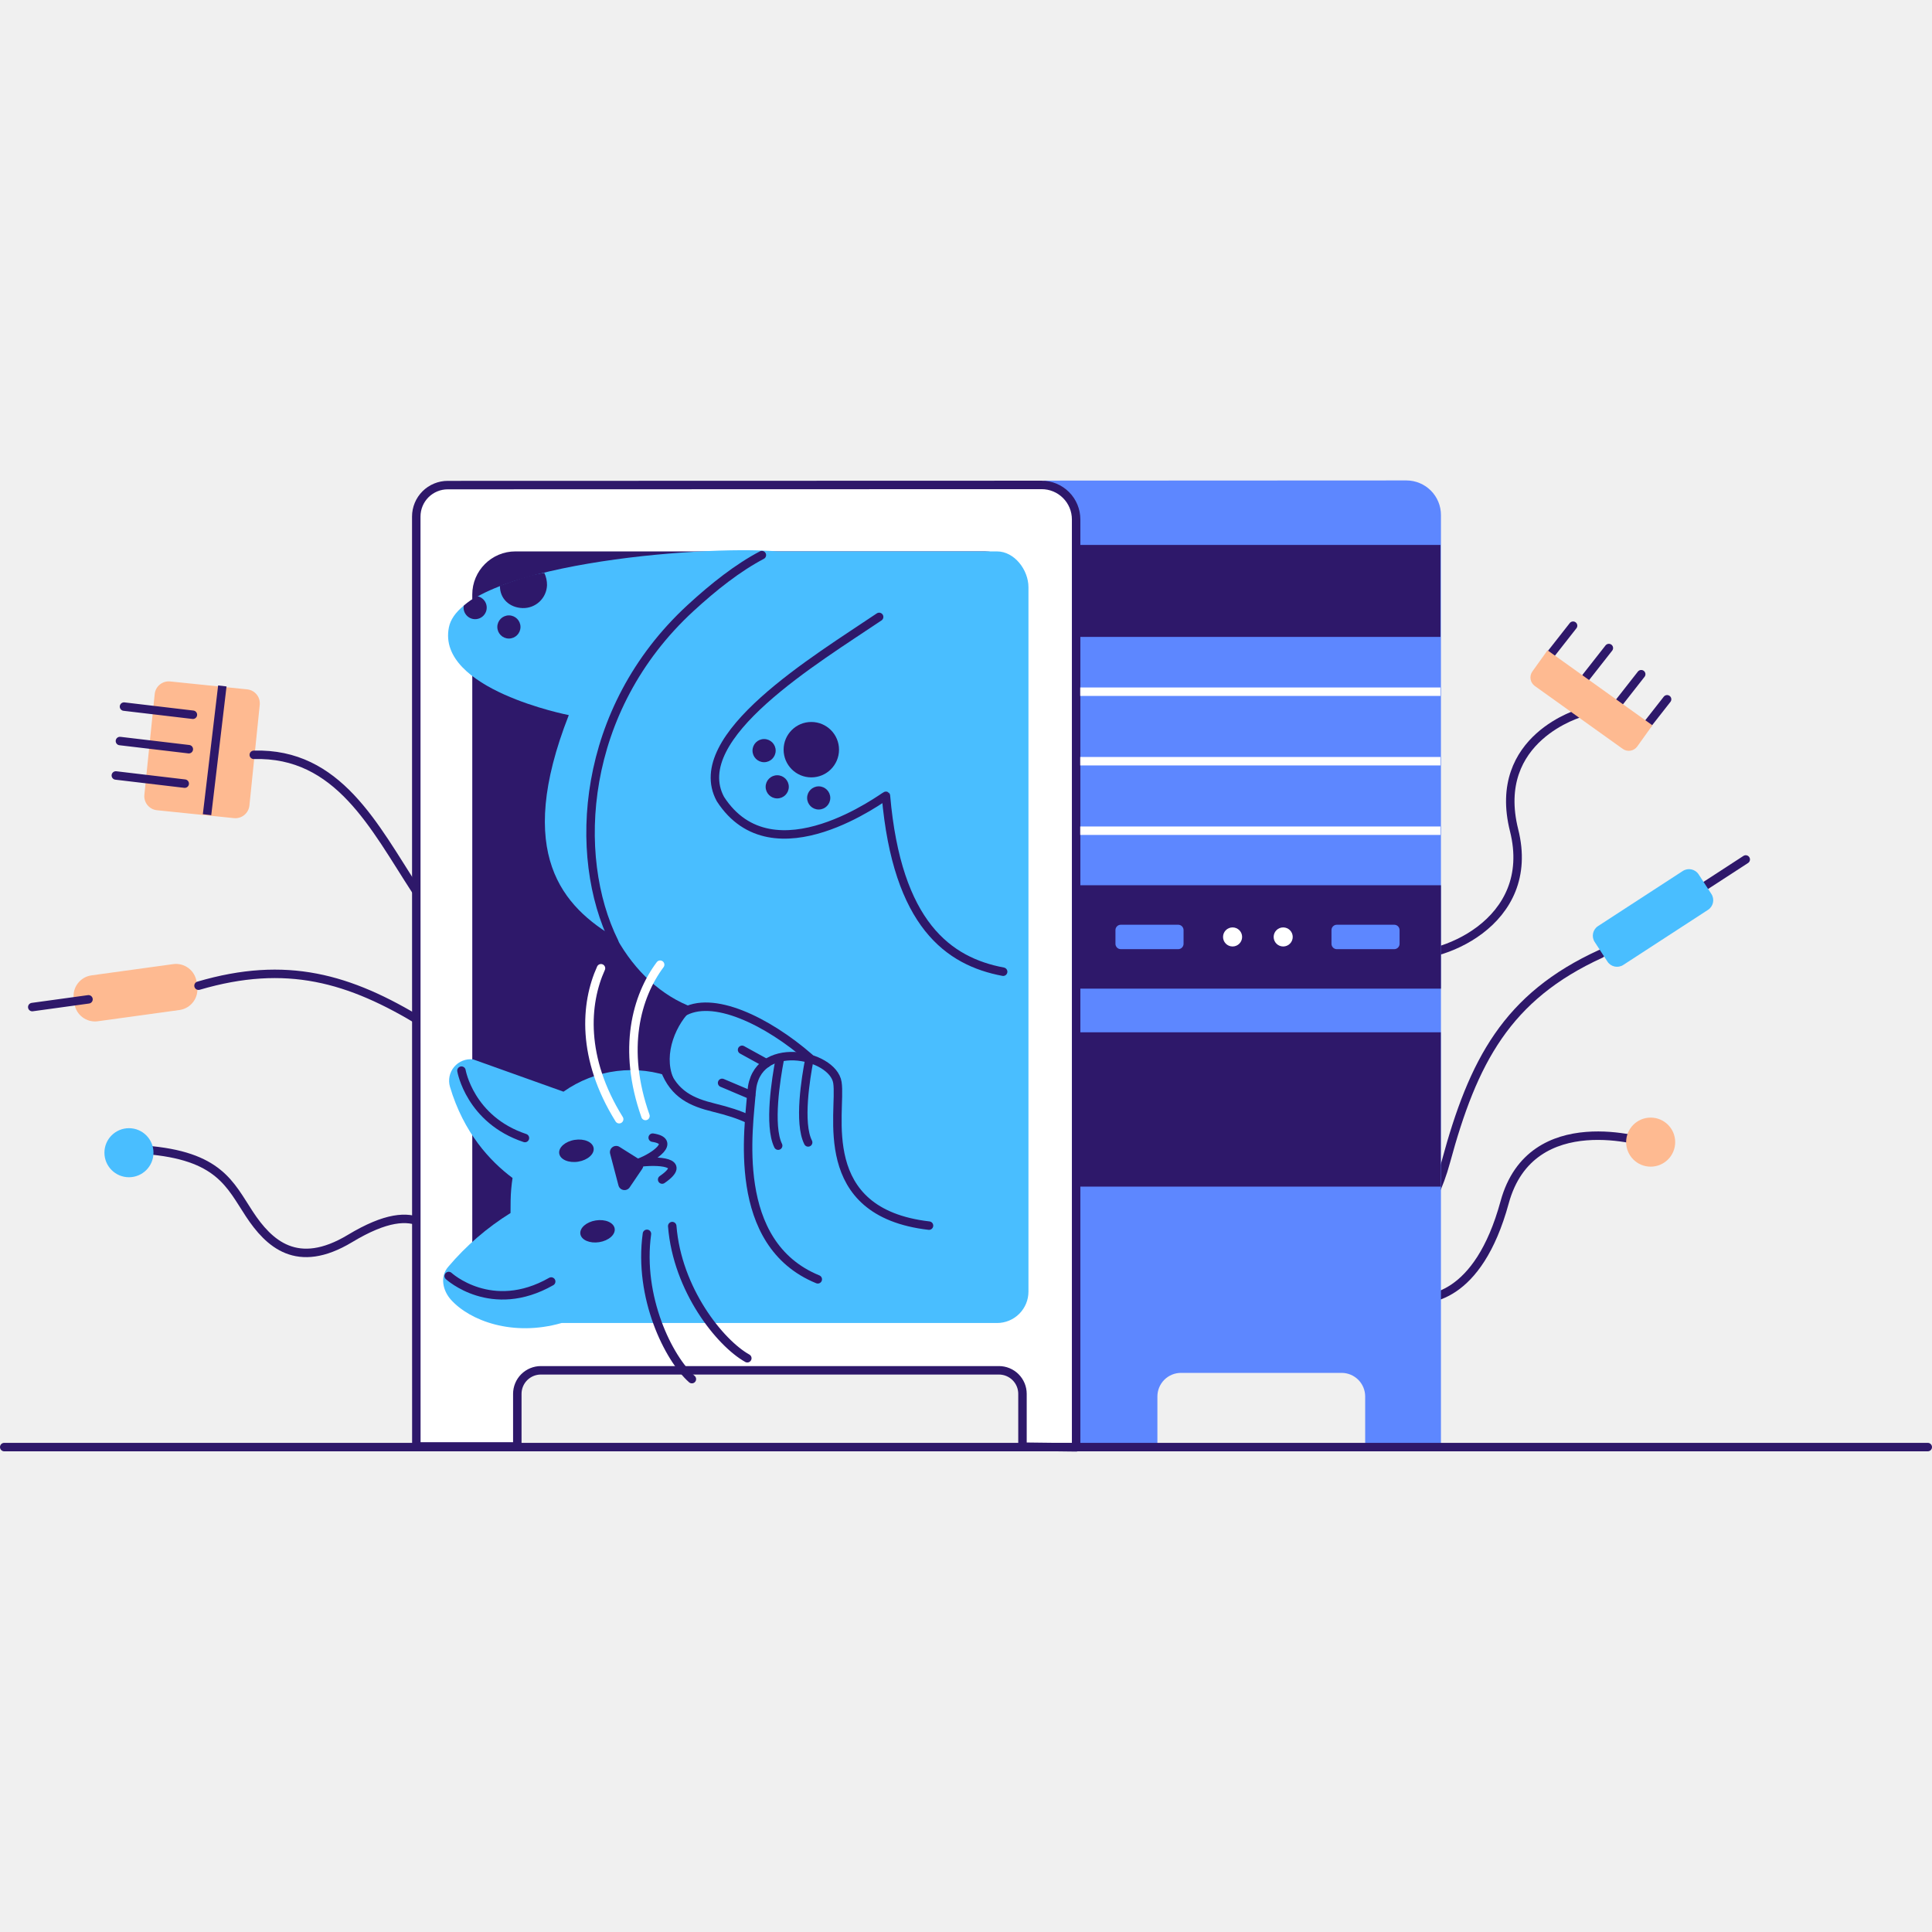
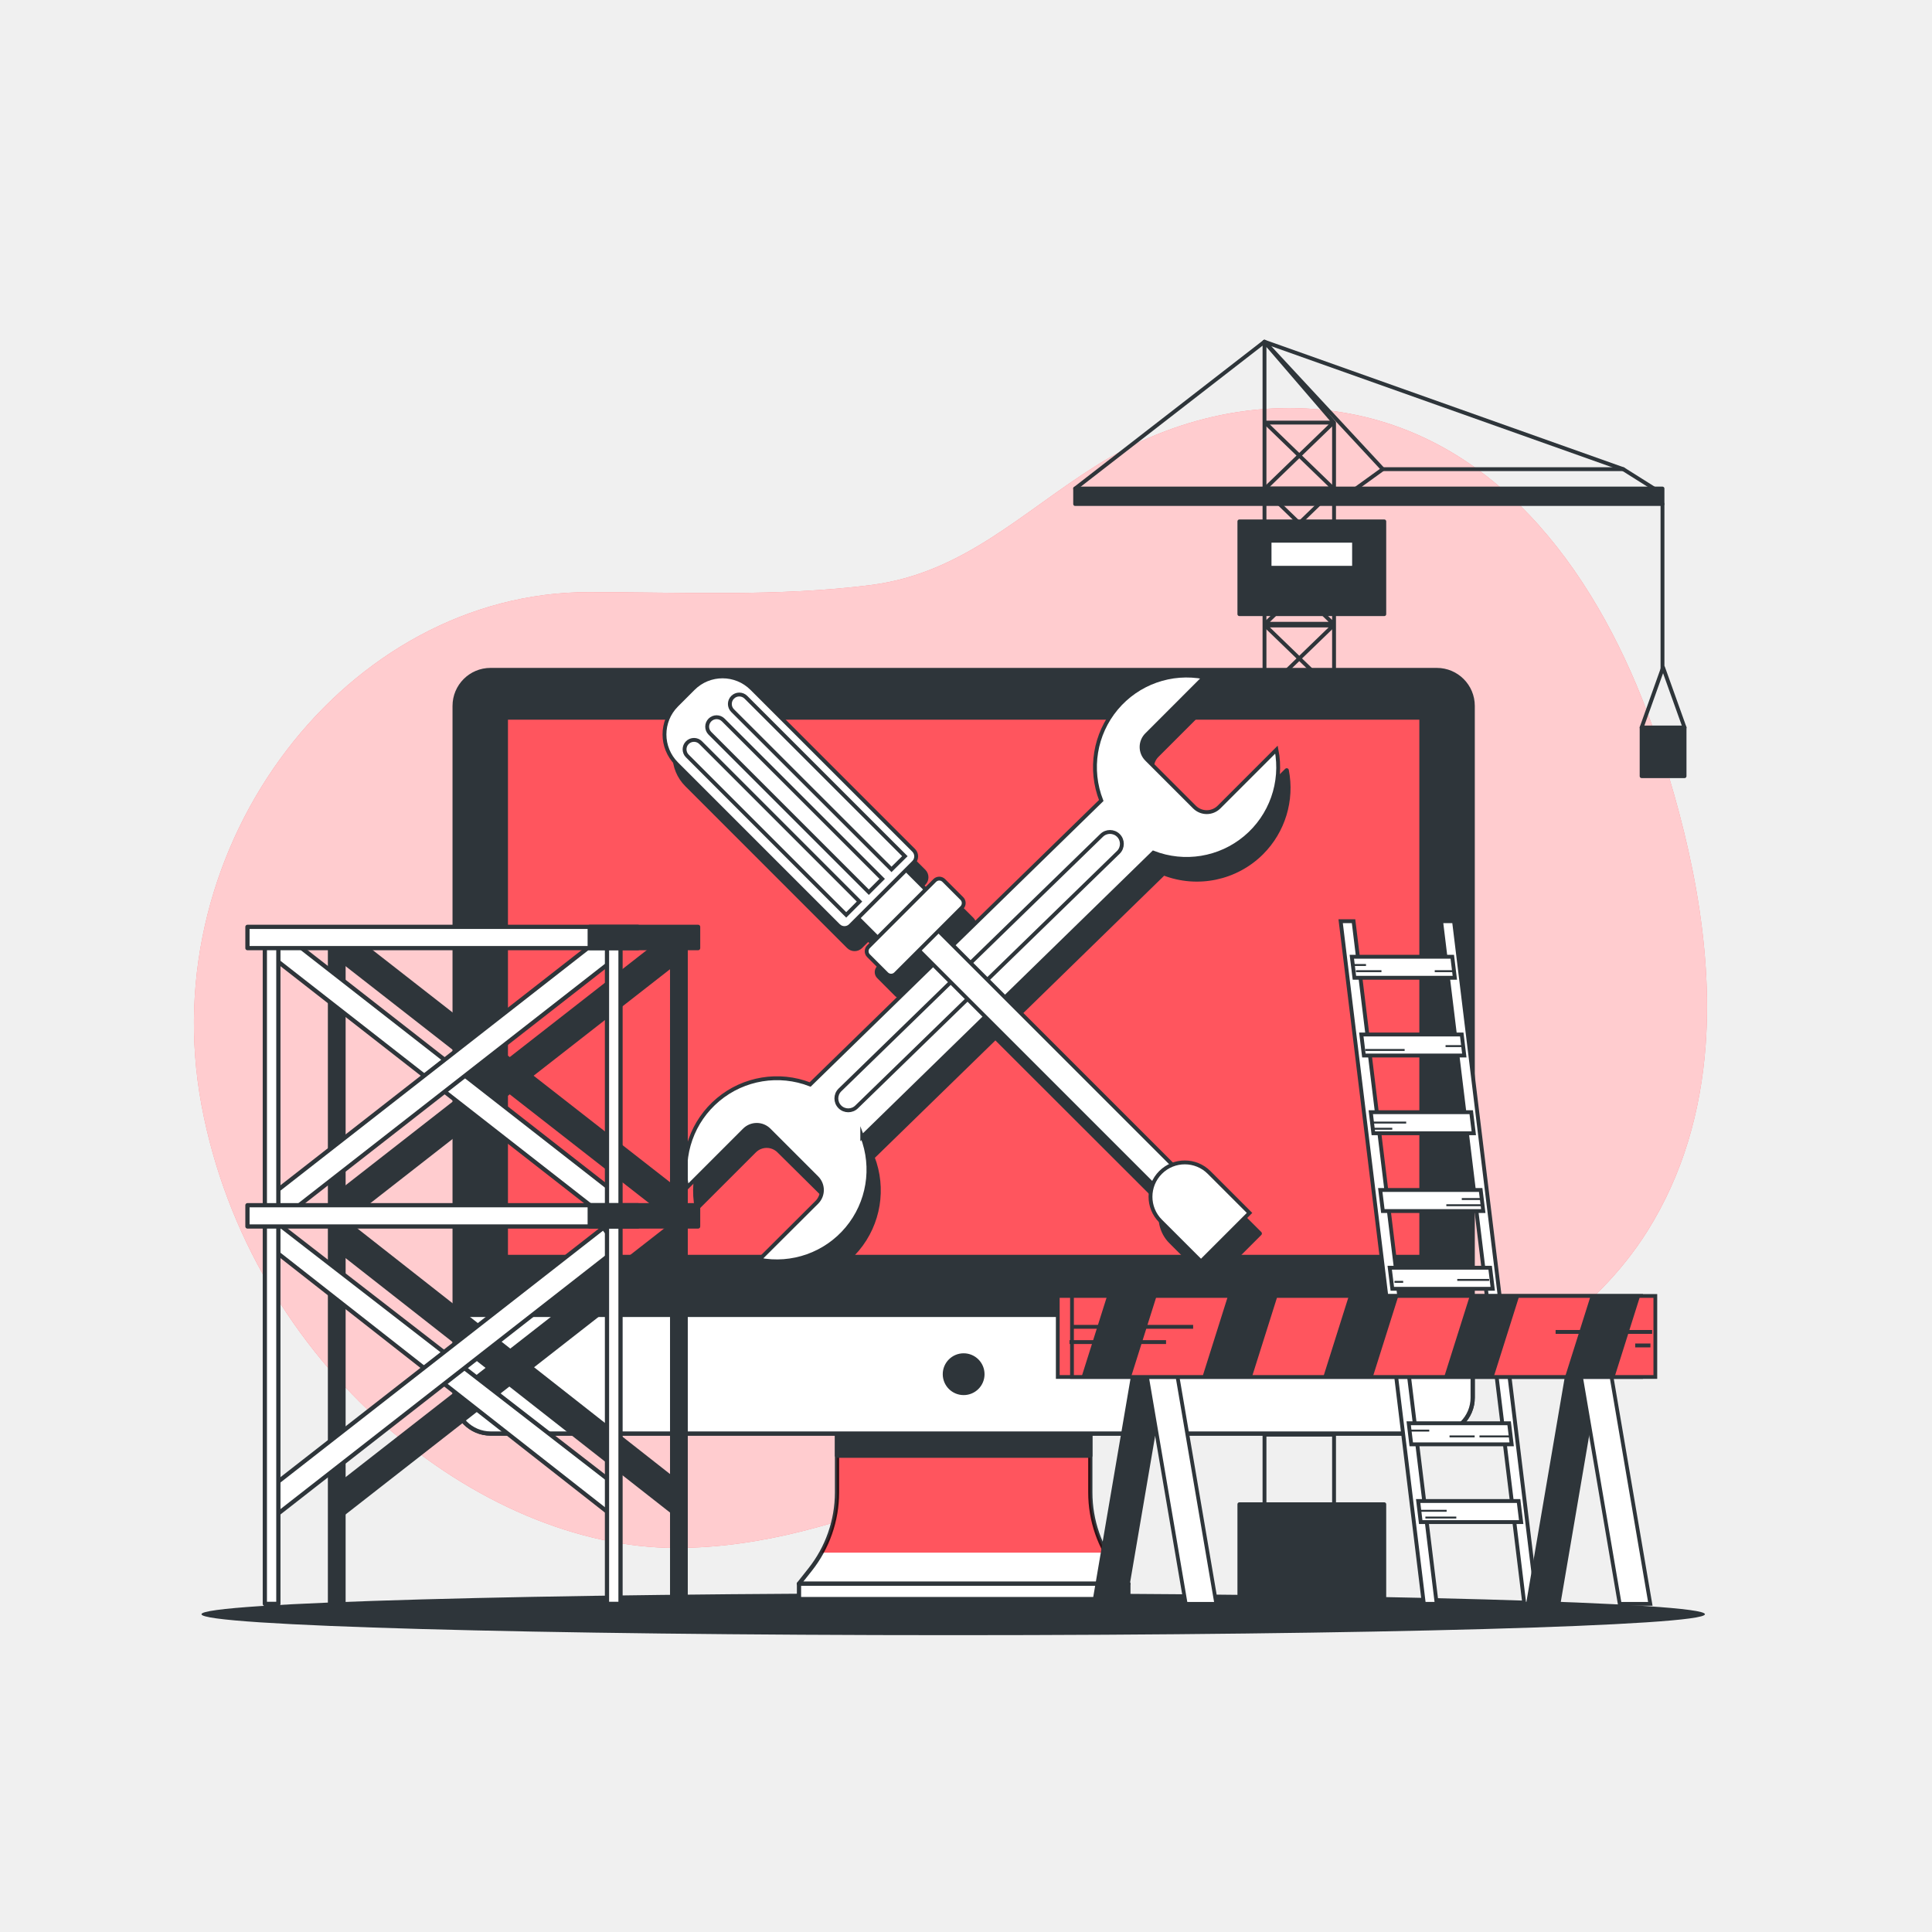
- <svg xmlns="http://www.w3.org/2000/svg" width="360" height="360" viewBox="0 0 360 360" fill="none">
-   <g clip-path="url(#clip0_1928_12776)">
-     <path d="M263.065 242.022C265.812 242.411 275.4 242.23 280.365 224.041C285.33 205.853 307.093 213.002 307.093 213.002" stroke="#2E186A" stroke-width="1.577" stroke-linecap="round" stroke-linejoin="round" />
-     <path d="M307.577 217.39C310.101 217.39 312.147 215.343 312.147 212.819C312.147 210.294 310.101 208.248 307.577 208.248C305.052 208.248 303.006 210.294 303.006 212.819C303.006 215.343 305.052 217.39 307.577 217.39Z" fill="#FEBA91" />
-     <path d="M260.458 177.943C268.08 179.207 286.479 172.011 282.131 154.716C277.784 137.421 294.729 132.771 294.729 132.771" stroke="#2E186A" stroke-width="1.577" stroke-linecap="round" stroke-linejoin="round" />
-     <path d="M306.415 135.691L310.639 130.303ZM301.592 131.018L305.816 125.63ZM295.56 126.139L299.786 120.754ZM288.894 121.976L293.121 116.588Z" fill="white" />
-     <path d="M306.415 135.691L310.639 130.303M301.592 131.018L305.816 125.63M295.56 126.139L299.786 120.754M288.894 121.976L293.121 116.588" stroke="#2E186A" stroke-width="1.577" stroke-linecap="round" stroke-linejoin="round" />
-     <path d="M307.9 135.148L305.08 139.093C304.78 139.511 304.327 139.794 303.82 139.878C303.312 139.962 302.792 139.842 302.373 139.542L285.986 127.823C285.568 127.524 285.285 127.071 285.201 126.563C285.117 126.056 285.237 125.535 285.537 125.117L288.357 121.173L307.9 135.148Z" fill="#FEBA91" />
-     <path d="M316.421 165.915L325.292 160.148M243.365 236.256C250.662 235.602 264.345 235.223 269.42 216.48C274.496 197.737 280.765 185.723 298.285 177.73" stroke="#2E186A" stroke-width="1.577" stroke-linecap="round" stroke-linejoin="round" />
-     <path d="M302.477 179.801L318.266 169.536C319.255 168.893 319.536 167.569 318.892 166.58L316.517 162.926C315.874 161.937 314.55 161.656 313.561 162.299L297.772 172.564C296.782 173.208 296.502 174.531 297.145 175.521L299.521 179.174C300.164 180.164 301.487 180.444 302.477 179.801Z" fill="#49BEFF" />
-     <path d="M27.002 214.25C40.848 215.301 42.856 220.742 46.478 226.23C50.1 231.718 55.354 236.712 65.213 230.78C71.947 226.724 75.895 226.54 78.589 227.839" stroke="#2E186A" stroke-width="1.577" stroke-linecap="round" stroke-linejoin="round" />
-     <path d="M24.029 219.362C26.553 219.362 28.599 217.316 28.599 214.791C28.599 212.267 26.553 210.221 24.029 210.221C21.504 210.221 19.458 212.267 19.458 214.791C19.458 217.316 21.504 219.362 24.029 219.362Z" fill="#49BEFF" />
-     <path d="M46.054 128.451L31.71 126.979C30.266 126.831 28.975 127.882 28.827 129.326L26.901 148.091C26.753 149.535 27.803 150.826 29.247 150.974L43.591 152.446C45.035 152.594 46.326 151.544 46.474 150.1L48.4 131.334C48.548 129.89 47.498 128.6 46.054 128.451Z" fill="#FEBA91" />
-     <path d="M35.943 133.183L23.106 131.664M35.184 139.602L22.347 138.08M34.421 146.02L21.584 144.498M77.417 165.817C69.765 154.061 63.026 140.177 47.29 140.653" stroke="#2E186A" stroke-width="1.577" stroke-linecap="round" stroke-linejoin="round" />
-     <path d="M41.429 127.816L38.58 151.806" stroke="#2E186A" stroke-width="1.577" stroke-linejoin="round" />
-     <path d="M18.42 189.183C18.895 188.795 19.274 188.303 19.53 187.746C19.785 187.188 19.91 186.58 19.894 185.967C19.879 185.354 19.723 184.752 19.439 184.209C19.155 183.665 18.751 183.193 18.257 182.83" stroke="#2E186A" stroke-width="1.577" stroke-linecap="round" stroke-linejoin="round" />
-     <path d="M32.262 179.65L17.053 181.745C14.932 182.037 13.449 183.993 13.741 186.114L13.861 186.984C14.153 189.105 16.109 190.588 18.23 190.296L33.439 188.201C35.56 187.909 37.043 185.953 36.751 183.832L36.631 182.962C36.339 180.841 34.383 179.358 32.262 179.65Z" fill="#FEBA91" />
-     <path d="M16.491 186.211L6.011 187.654M78.749 190.587C65.097 182.226 53.356 178.867 36.992 183.672" stroke="#2E186A" stroke-width="1.577" stroke-linecap="round" stroke-linejoin="round" />
-     <path d="M262.077 89.523L194.422 89.555L200.236 93.894L199.894 269.568L215.665 269.489V260.216C215.664 259.639 215.777 259.067 215.997 258.534C216.218 258 216.541 257.515 216.949 257.106C217.357 256.698 217.841 256.374 218.374 256.152C218.908 255.931 219.479 255.817 220.057 255.816H249.991C250.568 255.817 251.14 255.931 251.673 256.153C252.206 256.374 252.69 256.699 253.097 257.107C253.505 257.516 253.828 258.001 254.048 258.534C254.268 259.068 254.381 259.639 254.381 260.216V269.679H268.5V95.984C268.503 95.138 268.339 94.3 268.017 93.517C267.696 92.735 267.223 92.023 266.627 91.423C266.03 90.823 265.321 90.347 264.541 90.021C263.76 89.695 262.923 89.526 262.077 89.523Z" fill="#5D87FF" />
-     <path d="M190.524 269.568V259.72C190.524 259.144 190.41 258.573 190.189 258.042C189.968 257.51 189.645 257.026 189.237 256.619C188.829 256.213 188.346 255.89 187.813 255.67C187.281 255.45 186.711 255.337 186.135 255.338H100.783C100.207 255.337 99.636 255.45 99.104 255.67C98.572 255.89 98.088 256.213 97.68 256.619C97.273 257.026 96.949 257.51 96.728 258.042C96.508 258.573 96.394 259.144 96.393 259.72V269.518H77.579L77.566 96.242C77.567 95.472 77.719 94.71 78.015 94C78.31 93.289 78.742 92.644 79.287 92.1C79.832 91.557 80.478 91.126 81.19 90.833C81.901 90.54 82.663 90.389 83.433 90.391L194.088 90.359C194.933 90.359 195.769 90.525 196.55 90.847C197.33 91.17 198.039 91.644 198.637 92.241C199.234 92.838 199.708 93.547 200.031 94.327C200.354 95.107 200.52 95.944 200.52 96.788V269.687L190.524 269.568Z" fill="white" stroke="#2E186A" stroke-width="1.577" stroke-linecap="round" stroke-linejoin="round" />
-     <path d="M183.477 102.746H96.039C91.6 102.746 88.001 106.345 88.001 110.784V237.706C88.001 242.145 91.6 245.744 96.039 245.744H183.477C187.916 245.744 191.515 242.145 191.515 237.706V110.784C191.515 106.345 187.916 102.746 183.477 102.746Z" fill="#2E186A" />
-     <path d="M200.112 164.953H268.495V184.219H200.112V164.953Z" fill="#2E186A" />
-     <path d="M239.104 176.362C240.086 176.362 240.881 175.567 240.881 174.585C240.881 173.604 240.086 172.809 239.104 172.809C238.123 172.809 237.328 173.604 237.328 174.585C237.328 175.567 238.123 176.362 239.104 176.362Z" fill="white" />
-     <path d="M229.674 176.362C230.655 176.362 231.451 175.567 231.451 174.585C231.451 173.604 230.655 172.809 229.674 172.809C228.692 172.809 227.897 173.604 227.897 174.585C227.897 175.567 228.692 176.362 229.674 176.362Z" fill="white" />
-     <path d="M259.793 172.311H249.1C248.549 172.311 248.102 172.758 248.102 173.309V175.864C248.102 176.416 248.549 176.863 249.1 176.863H259.793C260.344 176.863 260.791 176.416 260.791 175.864V173.309C260.791 172.758 260.344 172.311 259.793 172.311Z" fill="#5D87FF" />
-     <path d="M219.539 172.311H208.846C208.295 172.311 207.848 172.758 207.848 173.309V175.864C207.848 176.416 208.295 176.863 208.846 176.863H219.539C220.09 176.863 220.538 176.416 220.538 175.864V173.309C220.538 172.758 220.09 172.311 219.539 172.311Z" fill="#5D87FF" />
-     <path d="M200.578 101.541H268.408V118.678H200.578V101.541Z" fill="#2E186A" />
-     <path d="M200.73 192.354H268.466V221.108H200.73V192.354Z" fill="#2E186A" />
-     <path d="M201.282 128.891H268.408M201.282 141.841H268.408M201.282 154.791H268.408" stroke="white" stroke-width="1.577" stroke-linejoin="round" />
-     <path d="M185.785 102.748H144.919C130.089 101.51 85.969 105.339 83.646 116.896C81.322 128.453 105.987 133.25 105.987 133.25C95.836 159.129 104.823 168.996 114.924 174.881C118.341 180.987 123.274 185.597 129.193 187.76L129.125 187.928C126.015 190.649 123.56 196.36 125.445 200.842C122.087 199.56 118.465 199.125 114.899 199.574C111.332 200.023 107.932 201.343 104.996 203.418L88.161 197.399C87.502 197.32 86.834 197.407 86.217 197.651C85.6 197.894 85.053 198.288 84.625 198.795C84.197 199.302 83.902 199.908 83.766 200.557C83.63 201.207 83.657 201.88 83.846 202.516C86.387 211.058 91.279 216.349 95.505 219.501C95.295 220.878 95.175 222.268 95.148 223.661C95.132 224.468 95.127 225.252 95.129 226.027C90.757 228.744 86.837 232.129 83.512 236.06C81.935 237.899 82.505 240.478 84.019 242.176C87.554 246.118 95.584 249.12 104.647 246.523H185.785C186.555 246.523 187.317 246.371 188.028 246.076C188.739 245.781 189.385 245.349 189.929 244.804C190.472 244.259 190.903 243.612 191.197 242.901C191.49 242.189 191.64 241.426 191.638 240.657V109.421C191.638 106.188 189.018 102.748 185.785 102.748Z" fill="#49BEFF" />
-     <path d="M173.108 228.378C151.632 225.895 156.878 207.141 156.039 201.716C155.209 196.333 140.795 193.445 140.056 203.383C139.557 210.064 136.043 231.703 152.381 238.382" stroke="#2E186A" stroke-width="1.577" stroke-linecap="round" stroke-linejoin="round" />
-     <path d="M145.287 197.439C144.627 200.88 143.184 209.753 145 213.473M150.79 197.534C150.168 200.725 148.751 209.262 150.588 212.873" stroke="#2E186A" stroke-width="1.577" stroke-linecap="round" stroke-linejoin="round" />
-     <path d="M150.817 197.068C143.005 190.284 132.681 185.211 127.104 188.744M123.855 199.289C125.621 203.965 128.978 205.397 132.999 206.386C135.706 207.053 137.667 207.679 139.491 208.538M139.949 204.06L134.553 201.778M142.835 198.13L138.274 195.622" stroke="#2E186A" stroke-width="1.577" stroke-linecap="round" stroke-linejoin="round" />
-     <path d="M83.612 237.766C83.612 237.766 91.591 245.125 102.707 238.791" stroke="#2E186A" stroke-width="1.577" stroke-linecap="round" stroke-linejoin="round" />
-     <path d="M85.985 199.498C85.985 199.498 87.544 208.637 97.813 212.056" stroke="#2E186A" stroke-width="1.577" stroke-linecap="round" stroke-linejoin="round" />
-     <path d="M186.923 181.065C176.788 179.152 167.165 172.318 165.081 148.286C164.963 148.184 144.075 164.122 134.237 148.888C127.952 137.271 152.184 122.809 163.814 114.953" stroke="#2E186A" stroke-width="1.577" stroke-linecap="round" stroke-linejoin="round" />
-     <path d="M141.962 103.434C137.494 105.783 133.025 109.298 128.649 113.322C108.148 132.214 106.526 159.492 114.456 175.52" stroke="#2E186A" stroke-width="1.577" stroke-linecap="round" stroke-linejoin="round" />
-     <path d="M142.377 142.025C143.569 142.025 144.535 141.059 144.535 139.867C144.535 138.675 143.569 137.709 142.377 137.709C141.185 137.709 140.219 138.675 140.219 139.867C140.219 141.059 141.185 142.025 142.377 142.025Z" fill="#2E186A" />
-     <path d="M144.824 148.773C146.016 148.773 146.982 147.807 146.982 146.615C146.982 145.423 146.016 144.457 144.824 144.457C143.632 144.457 142.666 145.423 142.666 146.615C142.666 147.807 143.632 148.773 144.824 148.773Z" fill="#2E186A" />
-     <path d="M152.554 150.841C153.746 150.841 154.712 149.875 154.712 148.683C154.712 147.492 153.746 146.525 152.554 146.525C151.363 146.525 150.396 147.492 150.396 148.683C150.396 149.875 151.363 150.841 152.554 150.841Z" fill="#2E186A" />
-     <path d="M151.177 144.854C154.028 144.854 156.339 142.542 156.339 139.691C156.339 136.84 154.028 134.529 151.177 134.529C148.326 134.529 146.015 136.84 146.015 139.691C146.015 142.542 148.326 144.854 151.177 144.854Z" fill="#2E186A" />
-     <path d="M94.827 118.984C96.019 118.984 96.985 118.018 96.985 116.826C96.985 115.634 96.019 114.668 94.827 114.668C93.635 114.668 92.669 115.634 92.669 116.826C92.669 118.018 93.635 118.984 94.827 118.984Z" fill="#2E186A" />
-     <path d="M97.361 113.306C97.942 113.325 98.52 113.23 99.064 113.025C99.608 112.821 100.107 112.511 100.531 112.114C100.955 111.717 101.297 111.24 101.537 110.711C101.777 110.182 101.91 109.61 101.929 109.029C101.934 108.241 101.761 107.461 101.424 106.748C98.423 107.169 95.676 108.278 93.158 109.143C93.116 111.553 94.94 113.224 97.361 113.306ZM86.379 113.143C86.365 113.556 86.47 113.965 86.682 114.321C86.893 114.676 87.203 114.963 87.573 115.148C87.943 115.333 88.359 115.407 88.77 115.362C89.181 115.317 89.571 115.155 89.892 114.895C90.214 114.635 90.454 114.288 90.585 113.895C90.715 113.503 90.729 113.081 90.626 112.68C90.523 112.279 90.307 111.917 90.004 111.635C89.701 111.354 89.323 111.166 88.916 111.093C88.022 111.596 87.182 112.187 86.408 112.859C86.392 112.953 86.382 113.048 86.379 113.143Z" fill="#2E186A" />
-     <path d="M107.737 216.46C109.506 216.174 110.793 215.033 110.612 213.912C110.431 212.791 108.85 212.114 107.081 212.4C105.312 212.686 104.025 213.827 104.206 214.948C104.387 216.069 105.968 216.745 107.737 216.46Z" fill="#2E186A" />
-     <path d="M111.662 231.458C113.427 231.177 114.713 230.043 114.535 228.925C114.357 227.807 112.782 227.128 111.017 227.409C109.253 227.69 107.967 228.824 108.145 229.943C108.323 231.061 109.898 231.739 111.662 231.458Z" fill="#2E186A" />
-     <path d="M115.441 213.708L119.329 216.157C119.461 216.241 119.575 216.35 119.664 216.478C119.753 216.607 119.816 216.752 119.848 216.905C119.88 217.058 119.88 217.216 119.85 217.369C119.819 217.523 119.758 217.668 119.67 217.798L117.331 221.246C117.206 221.431 117.03 221.576 116.824 221.663C116.618 221.751 116.392 221.778 116.171 221.74C115.951 221.702 115.746 221.602 115.581 221.451C115.416 221.3 115.298 221.105 115.242 220.888L113.691 214.99C113.63 214.764 113.64 214.524 113.717 214.303C113.795 214.082 113.938 213.889 114.128 213.751C114.317 213.612 114.543 213.534 114.778 213.526C115.012 213.518 115.244 213.582 115.441 213.708Z" fill="#2E186A" />
-     <path d="M123.382 219.793C128.376 216.361 122.33 216.213 119.1 216.639C121.923 215.588 126.055 212.655 121.621 211.984" stroke="#2E186A" stroke-width="1.577" stroke-linecap="round" stroke-linejoin="round" />
-     <path d="M111.985 180.421C109.018 186.971 108.269 197.137 115.373 208.545M123.009 179.756C118.611 185.638 115.846 195.455 120.275 207.948" stroke="white" stroke-width="1.577" stroke-linecap="round" stroke-linejoin="round" />
-     <path d="M128.922 256.978C124.586 253.133 118.913 241.734 120.548 229.906M139.252 253.091C134.192 250.268 126.207 240.364 125.261 228.463" stroke="#2E186A" stroke-width="1.577" stroke-linecap="round" stroke-linejoin="round" />
-     <path d="M359.211 269.643H0.788" stroke="#2E186A" stroke-width="1.577" stroke-linecap="round" stroke-linejoin="round" />
+ <svg xmlns="http://www.w3.org/2000/svg" viewBox="0 0 500 500">
+   <g id="freepik--background-simple--inject-1--inject-68">
+     <path d="M441.4,270.76c2-26.75-4.24-54.7-12.64-79.6-12.47-37-36.67-74.94-77.44-83.69-23.51-5-47.43.36-67.58,13-19.39,12.17-34.5,27.88-58.33,30.93-24.1,3.08-48.83,1.84-73.06,1.84-62.29,0-112.85,65-100.21,132.71s72.22,114.65,122.78,114.65c45.43,0,82.8-27.07,126-34.34,21.4-3.6,42.88.66,64.06-4.74,24.61-6.28,47.75-21.26,61.39-42.95C435.61,303.8,440.13,287.51,441.4,270.76Z" style="fill:#FF555E" />
+     <path d="M441.4,270.76c2-26.75-4.24-54.7-12.64-79.6-12.47-37-36.67-74.94-77.44-83.69-23.51-5-47.43.36-67.58,13-19.39,12.17-34.5,27.88-58.33,30.93-24.1,3.08-48.83,1.84-73.06,1.84-62.29,0-112.85,65-100.21,132.71s72.22,114.65,122.78,114.65c45.43,0,82.8-27.07,126-34.34,21.4-3.6,42.88.66,64.06-4.74,24.61-6.28,47.75-21.26,61.39-42.95C435.61,303.8,440.13,287.51,441.4,270.76Z" style="fill:#fff;opacity:0.7" />
  </g>
-   <defs>
-     <clipPath id="clip0_1928_12776">
-       <rect width="360" height="360" fill="white" />
-     </clipPath>
-   </defs>
+   <g id="freepik--Shadow--inject-1--inject-68">
+     <ellipse cx="246.69" cy="417.76" rx="194.55" ry="5.42" style="fill:#2e353a" />
+   </g>
+   <g id="freepik--Crane--inject-1--inject-68">
+     <polygon points="345.25 412.82 327.25 412.82 327.25 88.44 345.25 109.37 345.25 412.82" style="fill:none;stroke:#2e353a;stroke-linecap:round;stroke-linejoin:round" />
+     <polygon points="327.42 336.44 345.08 336.44 327.42 319.37 345.08 319.37 327.42 336.44" style="fill:none;stroke:#2e353a;stroke-linecap:round;stroke-linejoin:round" />
+     <polygon points="327.42 318.94 345.08 318.94 327.42 301.87 345.08 301.87 327.42 318.94" style="fill:none;stroke:#2e353a;stroke-linecap:round;stroke-linejoin:round" />
+     <polygon points="327.42 371.29 345.08 371.29 327.42 354.22 345.08 354.22 327.42 371.29" style="fill:none;stroke:#2e353a;stroke-linecap:round;stroke-linejoin:round" />
+     <polygon points="327.42 353.79 345.08 353.79 327.42 336.72 345.08 336.72 327.42 353.79" style="fill:none;stroke:#2e353a;stroke-linecap:round;stroke-linejoin:round" />
+     <polygon points="327.42 301.44 345.08 301.44 327.42 284.37 345.08 284.37 327.42 301.44" style="fill:none;stroke:#2e353a;stroke-linecap:round;stroke-linejoin:round" />
+     <polygon points="327.42 283.94 345.08 283.94 327.42 266.87 345.08 266.87 327.42 283.94" style="fill:none;stroke:#2e353a;stroke-linecap:round;stroke-linejoin:round" />
+     <polygon points="327.42 266.44 345.08 266.44 327.42 249.37 345.08 249.37 327.42 266.44" style="fill:none;stroke:#2e353a;stroke-linecap:round;stroke-linejoin:round" />
+     <polygon points="327.42 248.94 345.08 248.94 327.42 231.87 345.08 231.87 327.42 248.94" style="fill:none;stroke:#2e353a;stroke-linecap:round;stroke-linejoin:round" />
+     <polygon points="327.42 231.44 345.08 231.44 327.42 214.37 345.08 214.37 327.42 231.44" style="fill:none;stroke:#2e353a;stroke-linecap:round;stroke-linejoin:round" />
+     <polygon points="327.42 213.94 345.08 213.94 327.42 196.87 345.08 196.87 327.42 213.94" style="fill:none;stroke:#2e353a;stroke-linecap:round;stroke-linejoin:round" />
+     <polygon points="327.42 196.44 345.08 196.44 327.42 179.37 345.08 179.37 327.42 196.44" style="fill:none;stroke:#2e353a;stroke-linecap:round;stroke-linejoin:round" />
+     <polygon points="327.42 178.94 345.08 178.94 327.42 161.87 345.08 161.87 327.42 178.94" style="fill:none;stroke:#2e353a;stroke-linecap:round;stroke-linejoin:round" />
+     <polygon points="327.42 161.44 345.08 161.44 327.42 144.37 345.08 144.37 327.42 161.44" style="fill:none;stroke:#2e353a;stroke-linecap:round;stroke-linejoin:round" />
+     <polygon points="327.42 143.94 345.08 143.94 327.42 126.87 345.08 126.87 327.42 143.94" style="fill:none;stroke:#2e353a;stroke-linecap:round;stroke-linejoin:round" />
+     <polygon points="327.42 126.44 345.08 126.44 327.42 109.37 345.08 109.37 327.42 126.44" style="fill:none;stroke:#2e353a;stroke-linecap:round;stroke-linejoin:round" />
+     <polygon points="428.81 126.91 420.09 121.42 357.87 121.42 350.27 126.91 428.81 126.91" style="fill:none;stroke:#2e353a;stroke-linecap:round;stroke-linejoin:round" />
+     <rect x="278.25" y="126.44" width="152" height="4" style="fill:#2e353a;stroke:#2e353a;stroke-linecap:round;stroke-linejoin:round" />
+     <polyline points="420.09 121.42 327.25 88.44 357.87 121.42" style="fill:none;stroke:#2e353a;stroke-linecap:round;stroke-linejoin:round" />
+     <line x1="327.25" y1="88.44" x2="278.25" y2="126.44" style="fill:none;stroke:#2e353a;stroke-linecap:round;stroke-linejoin:round" />
+     <rect x="320.75" y="134.94" width="37.5" height="24" style="fill:#2e353a;stroke:#2e353a;stroke-linecap:round;stroke-linejoin:round" />
+     <rect x="320.75" y="389.3" width="37.5" height="24" style="fill:#2e353a;stroke:#2e353a;stroke-linecap:round;stroke-linejoin:round" />
+     <rect x="328.56" y="139.94" width="21.87" height="7" style="fill:#fff;stroke:#2e353a;stroke-linecap:round;stroke-linejoin:round" />
+     <line x1="430.25" y1="130.44" x2="430.25" y2="173.56" style="fill:#fff;stroke:#2e353a;stroke-linecap:round;stroke-linejoin:round" />
+     <rect x="424.85" y="188.28" width="11.11" height="12.59" style="fill:#2e353a;stroke:#2e353a;stroke-linecap:round;stroke-linejoin:round" />
+     <polyline points="424.85 188.28 430.4 172.74 435.96 188.28" style="fill:none;stroke:#2e353a;stroke-linecap:round;stroke-linejoin:round" />
+   </g>
+   <g id="freepik--Device--inject-1--inject-68">
+     <path d="M282.17,386.24V364H216.62v22.26a32.21,32.21,0,0,1-7,20l-2.87,3.62H292l-2.88-3.62A32.26,32.26,0,0,1,282.17,386.24Z" style="fill:#fff;stroke:#2e353a;stroke-linecap:round;stroke-linejoin:round;stroke-width:1.095px" />
+     <path d="M212.59,401.83H286.2a32.18,32.18,0,0,1-4-15.59V364H216.62v22.26A32.18,32.18,0,0,1,212.59,401.83Z" style="fill:#FF555E;mix-blend-mode:multiply" />
+     <rect x="216.62" y="367.33" width="65.55" height="9.4" style="fill:#2e353a;stroke:#2e353a;stroke-linecap:round;stroke-linejoin:round;stroke-width:1.095px" />
+     <rect x="117.66" y="173.4" width="263.47" height="197.6" rx="9.29" style="fill:#2e353a;stroke:#2e353a;stroke-linecap:round;stroke-linejoin:round;stroke-width:1.095px" />
+     <path d="M117.66,340.29H381.13a0,0,0,0,1,0,0v21.42a9.29,9.29,0,0,1-9.29,9.29H127a9.29,9.29,0,0,1-9.29-9.29V340.29a0,0,0,0,1,0,0Z" style="fill:#fff;stroke:#2e353a;stroke-linecap:round;stroke-linejoin:round;stroke-width:1.095px" />
+     <rect x="130.91" y="185.7" width="236.96" height="139.6" style="fill:#FF555E;stroke:#2e353a;stroke-linecap:round;stroke-linejoin:round;stroke-width:1.095px" />
+     <path d="M254.25,355.65a4.86,4.86,0,1,0-4.86,4.85A4.85,4.85,0,0,0,254.25,355.65Z" style="fill:#2e353a;stroke:#2e353a;stroke-linecap:round;stroke-linejoin:round;stroke-width:1.095px" />
+     <rect x="206.78" y="409.87" width="85.24" height="3.97" style="fill:#fff;stroke:#2e353a;stroke-linecap:round;stroke-linejoin:round;stroke-width:1.095px" />
+   </g>
+   <g id="freepik--Tools--inject-1--inject-68">
+     <path d="M326.51,220.68A23.72,23.72,0,0,0,333,199.36l-14.87,14.87a4.51,4.51,0,0,1-6.36,0l-12.36-12.36a4.5,4.5,0,0,1,0-6.37l14.86-14.86a23.71,23.71,0,0,0-26.64,31.87L249.26,250l-3.7-3.71,6-6a1.67,1.67,0,0,0,0-2.34l-4.68-4.68a1.65,1.65,0,0,0-2.33,0l-2.34,2.34-5.07-5.06,1.95-1.95a2.21,2.21,0,0,0,0-3.12l-41.87-41.87a10.74,10.74,0,0,0-15.2,0l-4.28,4.28a10.73,10.73,0,0,0,0,15.19l41.87,41.88a2.21,2.21,0,0,0,3.12,0l1.95-1.95,5.06,5.07-2.33,2.33a1.65,1.65,0,0,0,0,2.34l4.67,4.68a1.67,1.67,0,0,0,2.34,0l6-6,3.64,3.64-31.82,31a23.72,23.72,0,0,0-31.88,26.64l14.87-14.86a4.5,4.5,0,0,1,6.37,0L214,310.13a4.5,4.5,0,0,1,0,6.37l-14.86,14.86a23.72,23.72,0,0,0,26.65-31.87l31.82-31L301,311.83a8.89,8.89,0,0,0,2,9.5l10.47,10.47,12.56-12.57-10.47-10.46a8.89,8.89,0,0,0-9.5-2l-43.32-43.32L301.15,226A23.72,23.72,0,0,0,326.51,220.68Z" style="fill:#2e353a;stroke:#2e353a;stroke-linecap:round;stroke-linejoin:round;stroke-width:1.095px" />
+     <path d="M223.15,294.16l75.33-73.49A23.71,23.71,0,0,0,330.35,194l-14.86,14.86a4.5,4.5,0,0,1-6.37,0l-12.36-12.36a4.49,4.49,0,0,1,0-6.36l14.86-14.87A23.71,23.71,0,0,0,285,207.17l-75.33,73.49a23.71,23.71,0,0,0-31.87,26.64l14.86-14.86a4.5,4.5,0,0,1,6.37,0l12.36,12.36a4.49,4.49,0,0,1,0,6.36L196.5,326a23.72,23.72,0,0,0,26.65-31.87Z" style="fill:#fff;stroke:#2e353a;stroke-miterlimit:10" />
+     <path d="M217.35,286.45h0a3.08,3.08,0,0,1,0-4.35l67.73-65.89a3.09,3.09,0,0,1,4.36,0h0a3.09,3.09,0,0,1,0,4.36l-67.73,65.88A3.09,3.09,0,0,1,217.35,286.45Z" style="fill:#fff;stroke:#2e353a;stroke-miterlimit:10" />
+     <rect x="267.85" y="222.86" width="7.16" height="103.31" transform="translate(-114.61 272.33) rotate(-45)" style="fill:#fff;stroke:#2e353a;stroke-miterlimit:10" />
+     <path d="M323.38,313.9l-12.56,12.56L300.35,316a8.89,8.89,0,0,1,0-12.57h0a8.88,8.88,0,0,1,12.56,0Z" style="fill:#fff;stroke:#2e353a;stroke-miterlimit:10" />
+     <rect x="220.64" y="225.37" width="17.63" height="14.32" transform="translate(-97.22 230.36) rotate(-45)" style="fill:#fff;stroke:#2e353a;stroke-miterlimit:10" />
+     <path d="M199.74,169.77h6.06a10.74,10.74,0,0,1,10.74,10.74v59.22a2.2,2.2,0,0,1-2.2,2.2H191.2a2.2,2.2,0,0,1-2.2-2.2V180.51A10.74,10.74,0,0,1,199.74,169.77Z" transform="translate(-86.17 203.67) rotate(-45)" style="fill:#fff;stroke:#2e353a;stroke-miterlimit:10" />
+     <rect x="223.08" y="234.98" width="27.54" height="9.92" rx="1.65" transform="translate(-100.29 237.76) rotate(-45)" style="fill:#fff;stroke:#2e353a;stroke-miterlimit:10" />
+     <path d="M222.44,233.32,219,236.77l-41.12-41.12a2.44,2.44,0,0,1,0-3.45h0a2.43,2.43,0,0,1,3.45,0Z" style="fill:#fff;stroke:#2e353a;stroke-miterlimit:10" />
+     <path d="M228.31,227.45l-3.46,3.45-41.12-41.12a2.44,2.44,0,0,1,0-3.45h0a2.43,2.43,0,0,1,3.45,0Z" style="fill:#fff;stroke:#2e353a;stroke-miterlimit:10" />
+     <path d="M234.18,221.58,230.72,225,189.6,183.91a2.44,2.44,0,0,1,0-3.45h0a2.43,2.43,0,0,1,3.45,0Z" style="fill:#fff;stroke:#2e353a;stroke-miterlimit:10" />
+   </g>
+   <g id="freepik--Ladders--inject-1--inject-68">
+     <polygon points="371.82 415.07 368.49 415.07 346.96 238.41 350.3 238.41 371.82 415.07" style="fill:#fff;stroke:#2e353a;stroke-miterlimit:10" />
+     <polygon points="397.82 415.07 394.49 415.07 372.96 238.41 376.3 238.41 397.82 415.07" style="fill:#fff;stroke:#2e353a;stroke-miterlimit:10" />
+     <polygon points="376.51 253.05 350.52 253.05 349.85 247.6 375.85 247.6 376.51 253.05" style="fill:#fff;stroke:#2e353a;stroke-miterlimit:10" />
+     <polygon points="378.96 273.17 352.97 273.17 352.31 267.72 378.3 267.72 378.96 273.17" style="fill:#fff;stroke:#2e353a;stroke-miterlimit:10" />
+     <polygon points="381.42 293.29 355.42 293.29 354.76 287.84 380.75 287.84 381.42 293.29" style="fill:#fff;stroke:#2e353a;stroke-miterlimit:10" />
+     <polygon points="383.87 313.42 357.88 313.42 357.21 307.97 383.2 307.97 383.87 313.42" style="fill:#fff;stroke:#2e353a;stroke-miterlimit:10" />
+     <polygon points="386.32 333.54 360.33 333.54 359.66 328.09 385.65 328.09 386.32 333.54" style="fill:#fff;stroke:#2e353a;stroke-miterlimit:10" />
+     <polygon points="388.77 353.66 362.78 353.66 362.12 348.21 388.11 348.21 388.77 353.66" style="fill:#fff;stroke:#2e353a;stroke-miterlimit:10" />
+     <polygon points="391.22 373.79 365.23 373.79 364.57 368.34 390.56 368.34 391.22 373.79" style="fill:#fff;stroke:#2e353a;stroke-miterlimit:10" />
+     <polygon points="393.68 393.91 367.68 393.91 367.02 388.46 393.01 388.46 393.68 393.91" style="fill:#fff;stroke:#2e353a;stroke-miterlimit:10" />
+     <line x1="350.12" y1="249.74" x2="353.52" y2="249.74" style="fill:none;stroke:#2e353a;stroke-miterlimit:10;stroke-width:0.5px" />
+     <line x1="350.92" y1="251.34" x2="357.52" y2="251.34" style="fill:none;stroke:#2e353a;stroke-miterlimit:10;stroke-width:0.5px" />
+     <line x1="376.11" y1="251.34" x2="371.31" y2="251.34" style="fill:none;stroke:#2e353a;stroke-miterlimit:10;stroke-width:0.5px" />
+     <line x1="378.51" y1="270.73" x2="374.11" y2="270.73" style="fill:none;stroke:#2e353a;stroke-miterlimit:10;stroke-width:0.5px" />
+     <line x1="353.32" y1="271.73" x2="363.52" y2="271.73" style="fill:none;stroke:#2e353a;stroke-miterlimit:10;stroke-width:0.5px" />
+     <line x1="355.12" y1="290.52" x2="363.92" y2="290.52" style="fill:none;stroke:#2e353a;stroke-miterlimit:10;stroke-width:0.5px" />
+     <line x1="355.52" y1="292.12" x2="360.32" y2="292.12" style="fill:none;stroke:#2e353a;stroke-miterlimit:10;stroke-width:0.5px" />
+     <line x1="383.7" y1="310.31" x2="378.31" y2="310.31" style="fill:none;stroke:#2e353a;stroke-miterlimit:10;stroke-width:0.5px" />
+     <line x1="383.31" y1="311.91" x2="374.31" y2="311.91" style="fill:none;stroke:#2e353a;stroke-miterlimit:10;stroke-width:0.5px" />
+     <line x1="391.14" y1="371.74" x2="382.89" y2="371.74" style="fill:none;stroke:#2e353a;stroke-miterlimit:10;stroke-width:0.5px" />
+     <line x1="364.89" y1="370.24" x2="369.89" y2="370.24" style="fill:none;stroke:#2e353a;stroke-miterlimit:10;stroke-width:0.5px" />
+     <line x1="381.64" y1="371.74" x2="375.14" y2="371.74" style="fill:none;stroke:#2e353a;stroke-miterlimit:10;stroke-width:0.5px" />
+     <line x1="367.39" y1="390.99" x2="374.39" y2="390.99" style="fill:none;stroke:#2e353a;stroke-miterlimit:10;stroke-width:0.5px" />
+     <line x1="368.89" y1="392.74" x2="376.89" y2="392.74" style="fill:none;stroke:#2e353a;stroke-miterlimit:10;stroke-width:0.5px" />
+     <line x1="360.89" y1="331.74" x2="363.14" y2="331.74" style="fill:none;stroke:#2e353a;stroke-miterlimit:10;stroke-width:0.5px" />
+     <line x1="385.39" y1="331.24" x2="377.14" y2="331.24" style="fill:none;stroke:#2e353a;stroke-miterlimit:10;stroke-width:0.5px" />
+     <polygon points="176.97 309.44 173.01 314.6 86.87 247.35 90.84 242.19 176.97 309.44" style="fill:#2e353a;stroke:#2e353a;stroke-linecap:round;stroke-linejoin:round;stroke-width:1.095px" />
+     <polygon points="86.87 309.44 90.84 314.6 176.97 247.35 173.01 242.19 86.87 309.44" style="fill:#2e353a;stroke:#2e353a;stroke-linecap:round;stroke-linejoin:round;stroke-width:1.095px" />
+     <polygon points="176.97 384.98 174.52 391.63 86.87 322.89 89.38 316.18 176.97 384.98" style="fill:#2e353a;stroke:#2e353a;stroke-linecap:round;stroke-linejoin:round;stroke-width:1.095px" />
+     <polygon points="86.87 384.98 87.47 392.78 176.97 322.89 173.01 317.74 86.87 384.98" style="fill:#2e353a;stroke:#2e353a;stroke-linecap:round;stroke-linejoin:round;stroke-width:1.095px" />
+     <rect x="85.4" y="241.48" width="3.5" height="173.6" style="fill:#2e353a;stroke:#2e353a;stroke-linecap:round;stroke-linejoin:round;stroke-width:1.095px" />
+     <rect x="173.95" y="241.48" width="3.5" height="173.6" style="fill:#2e353a;stroke:#2e353a;stroke-linecap:round;stroke-linejoin:round;stroke-width:1.095px" />
+     <polygon points="160.12 309.44 156.15 314.6 70.02 247.35 73.98 242.19 160.12 309.44" style="fill:#fff;stroke:#2e353a;stroke-linecap:round;stroke-linejoin:round;stroke-width:1.095px" />
+     <polygon points="70.02 309.44 73.98 314.6 160.12 247.35 156.15 242.19 70.02 309.44" style="fill:#fff;stroke:#2e353a;stroke-linecap:round;stroke-linejoin:round;stroke-width:1.095px" />
+     <polygon points="160.12 384.98 157.66 391.63 70.02 322.89 71.28 316.18 160.12 384.98" style="fill:#fff;stroke:#2e353a;stroke-linecap:round;stroke-linejoin:round;stroke-width:1.095px" />
+     <polygon points="70.02 384.98 70.62 392.78 160.12 322.89 156.15 317.74 70.02 384.98" style="fill:#fff;stroke:#2e353a;stroke-linecap:round;stroke-linejoin:round;stroke-width:1.095px" />
+     <rect x="68.54" y="241.48" width="3.5" height="173.6" style="fill:#fff;stroke:#2e353a;stroke-linecap:round;stroke-linejoin:round;stroke-width:1.095px" />
+     <rect x="157.09" y="241.48" width="3.5" height="173.6" style="fill:#fff;stroke:#2e353a;stroke-linecap:round;stroke-linejoin:round;stroke-width:1.095px" />
+     <rect x="64.04" y="239.87" width="101.06" height="5.5" style="fill:#fff;stroke:#2e353a;stroke-linecap:round;stroke-linejoin:round;stroke-width:1.095px" />
+     <rect x="152.62" y="239.87" width="28.05" height="5.5" style="fill:#2e353a;stroke:#2e353a;stroke-linecap:round;stroke-linejoin:round;stroke-width:1.095px" />
+     <rect x="64.04" y="311.91" width="101.06" height="5.5" style="fill:#fff;stroke:#2e353a;stroke-linecap:round;stroke-linejoin:round;stroke-width:1.095px" />
+     <rect x="152.62" y="311.91" width="28.05" height="5.5" style="fill:#2e353a;stroke:#2e353a;stroke-linecap:round;stroke-linejoin:round;stroke-width:1.095px" />
+     <polygon points="291.03 415.07 283.12 415.07 293.67 353.26 301.59 353.26 291.03 415.07" style="fill:#2e353a;stroke:#2e353a;stroke-miterlimit:10;stroke-width:0.973px" />
+     <polygon points="306.86 415.07 314.78 415.07 304.22 353.26 296.31 353.26 306.86 415.07" style="fill:#fff;stroke:#2e353a;stroke-miterlimit:10;stroke-width:0.973px" />
+     <polygon points="403.35 415.07 395.44 415.07 405.99 353.26 413.9 353.26 403.35 415.07" style="fill:#2e353a;stroke:#2e353a;stroke-miterlimit:10;stroke-width:0.973px" />
+     <polygon points="419.18 415.07 427.1 415.07 416.54 353.26 408.63 353.26 419.18 415.07" style="fill:#fff;stroke:#2e353a;stroke-miterlimit:10;stroke-width:0.973px" />
+     <rect x="273.75" y="335.39" width="150.97" height="20.97" style="fill:#FF555E;stroke:#2e353a;stroke-miterlimit:10;stroke-width:0.973px" />
+     <rect x="277.43" y="335.39" width="150.97" height="20.97" style="fill:#FF555E;stroke:#2e353a;stroke-miterlimit:10;stroke-width:0.973px" />
+     <polygon points="279.9 356.36 292.71 356.36 299.33 335.39 286.52 335.39 279.9 356.36" style="fill:#2e353a" />
+     <polygon points="330.62 335.39 317.8 335.39 311.18 356.36 324 356.36 330.62 335.39" style="fill:#2e353a" />
+     <polygon points="424.47 335.39 411.65 335.39 405.03 356.36 417.85 356.36 424.47 335.39" style="fill:#2e353a" />
+     <polygon points="393.18 335.39 380.37 335.39 373.75 356.36 386.56 356.36 393.18 335.39" style="fill:#2e353a" />
+     <polygon points="361.9 335.39 349.08 335.39 342.46 356.36 355.28 356.36 361.9 335.39" style="fill:#2e353a" />
+     <line x1="427.57" y1="344.7" x2="402.59" y2="344.7" style="fill:none;stroke:#2e353a;stroke-miterlimit:10" />
+     <line x1="427.13" y1="348.2" x2="423.19" y2="348.2" style="fill:none;stroke:#2e353a;stroke-miterlimit:10" />
+     <line x1="276.79" y1="347.33" x2="301.77" y2="347.33" style="fill:none;stroke:#2e353a;stroke-miterlimit:10" />
+     <line x1="277.22" y1="343.38" x2="308.78" y2="343.38" style="fill:none;stroke:#2e353a;stroke-miterlimit:10" />
+   </g>
</svg>
